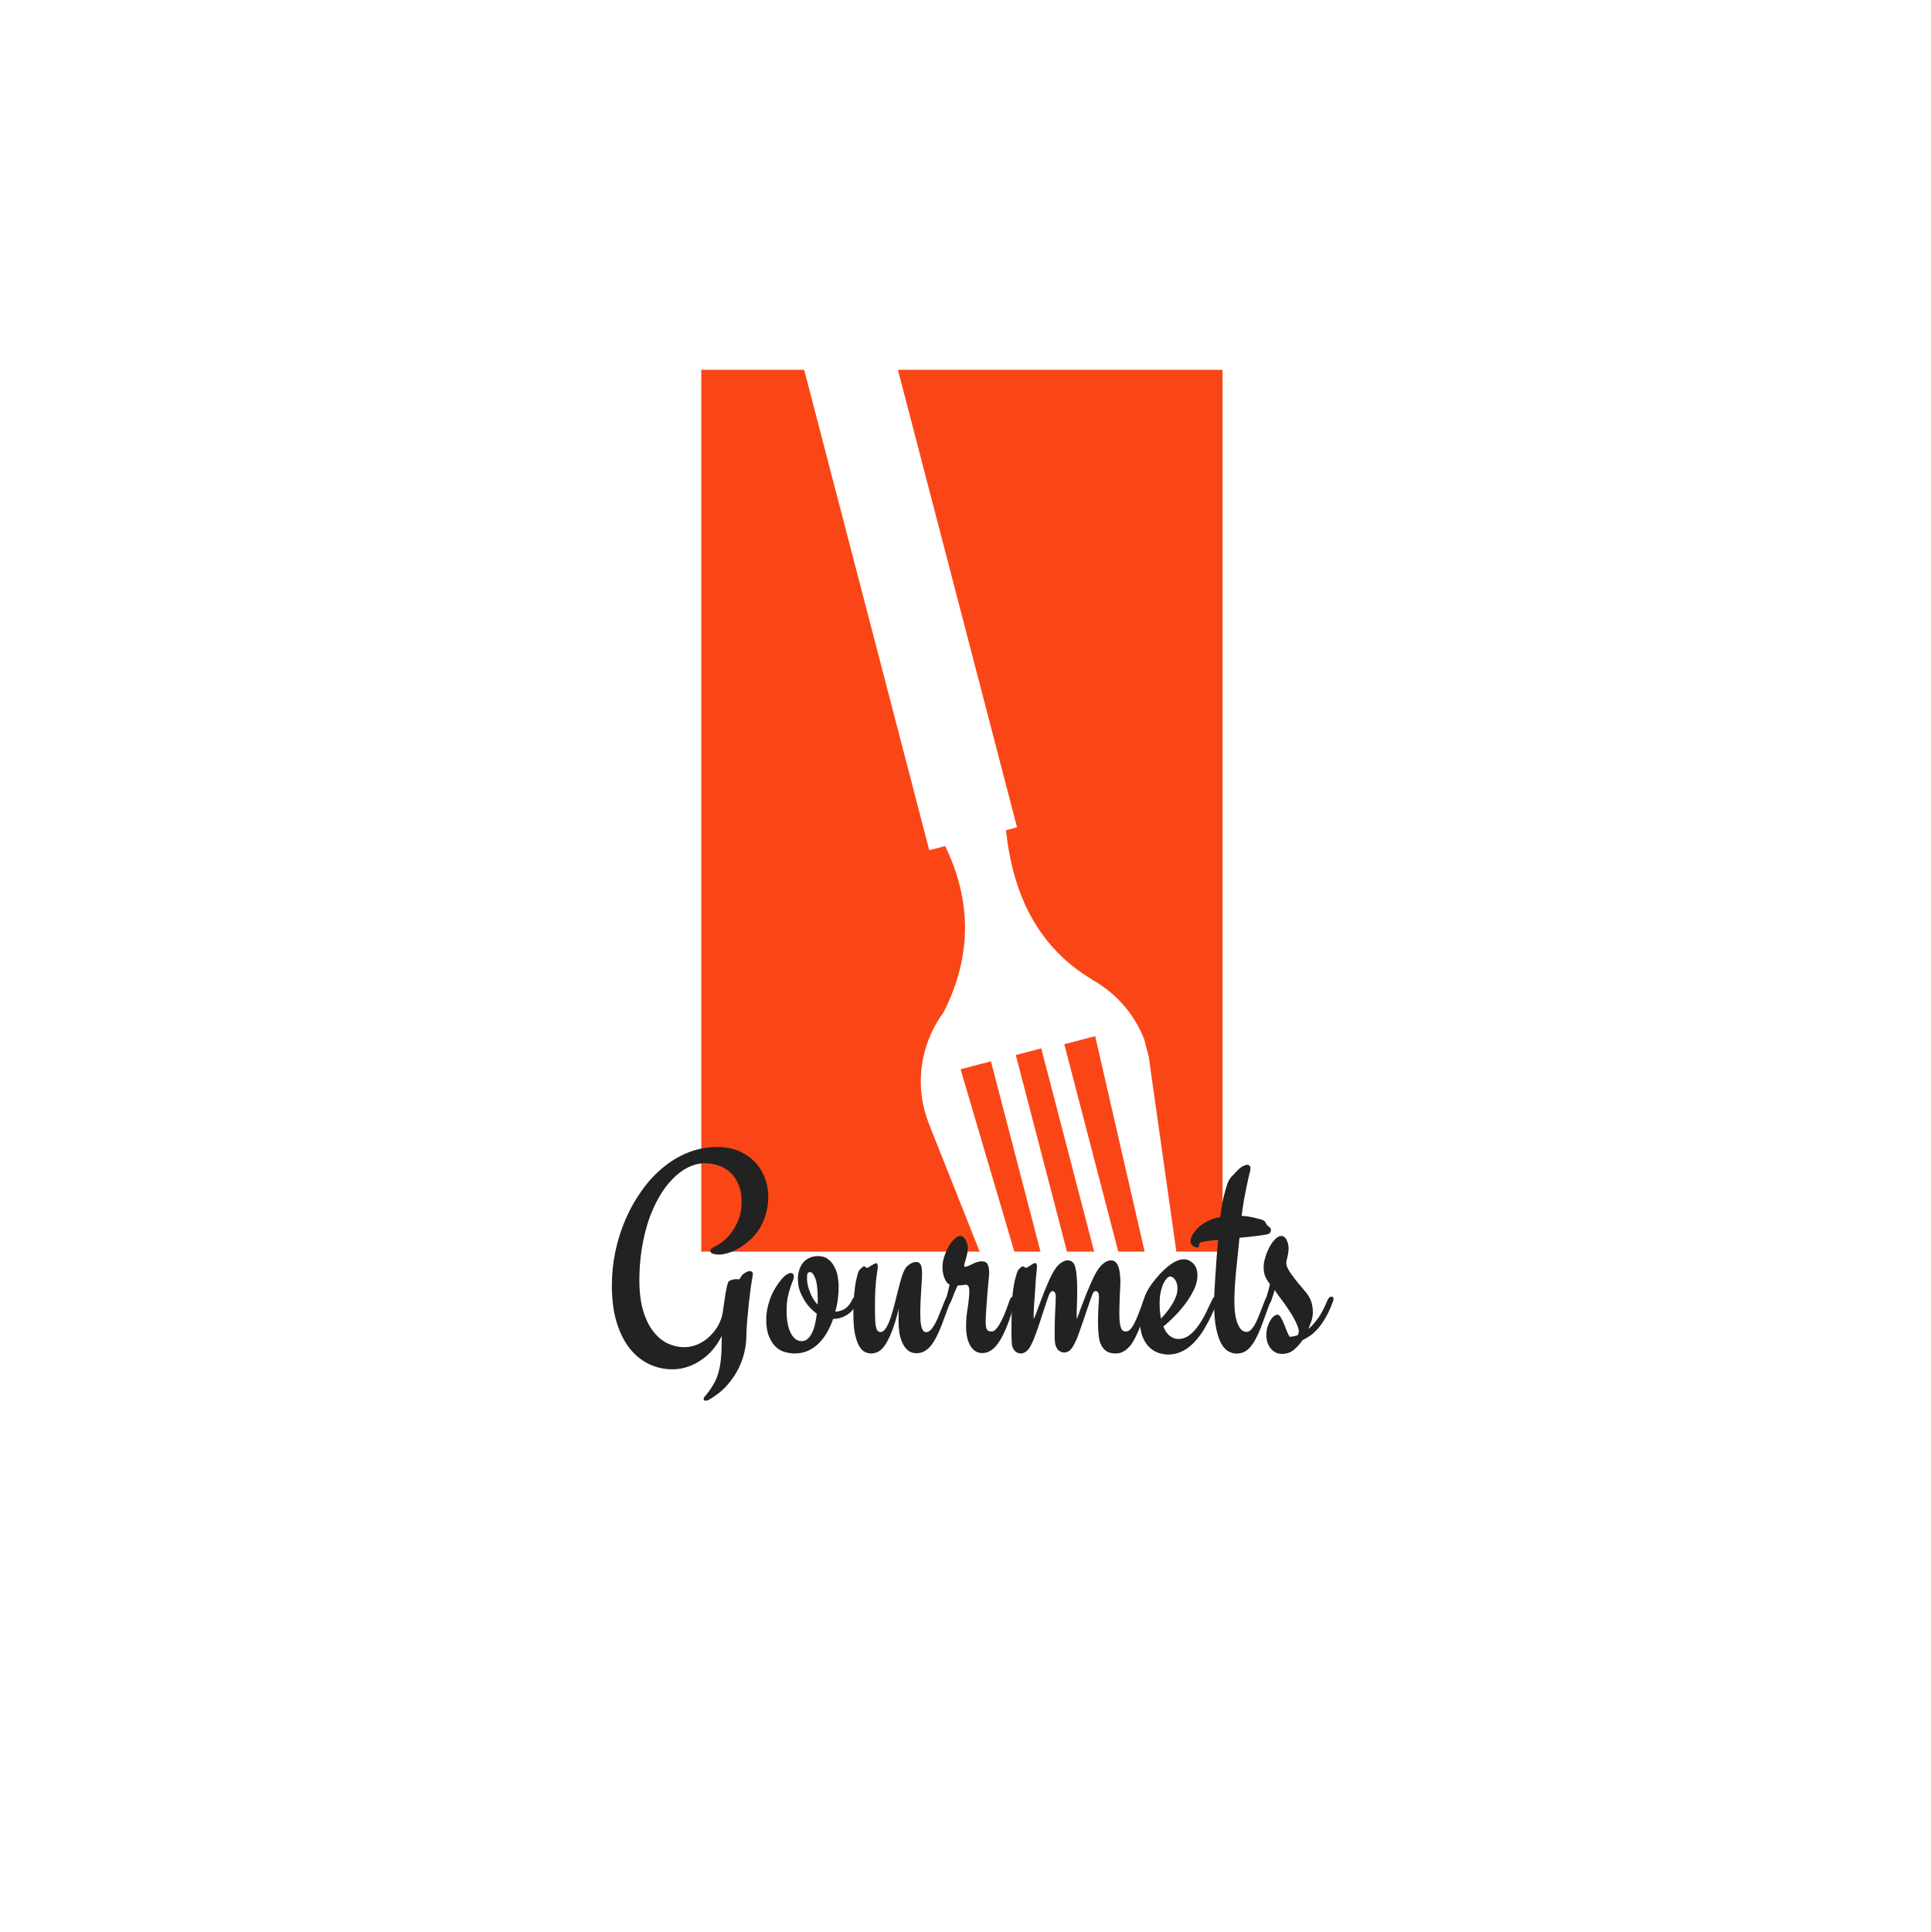
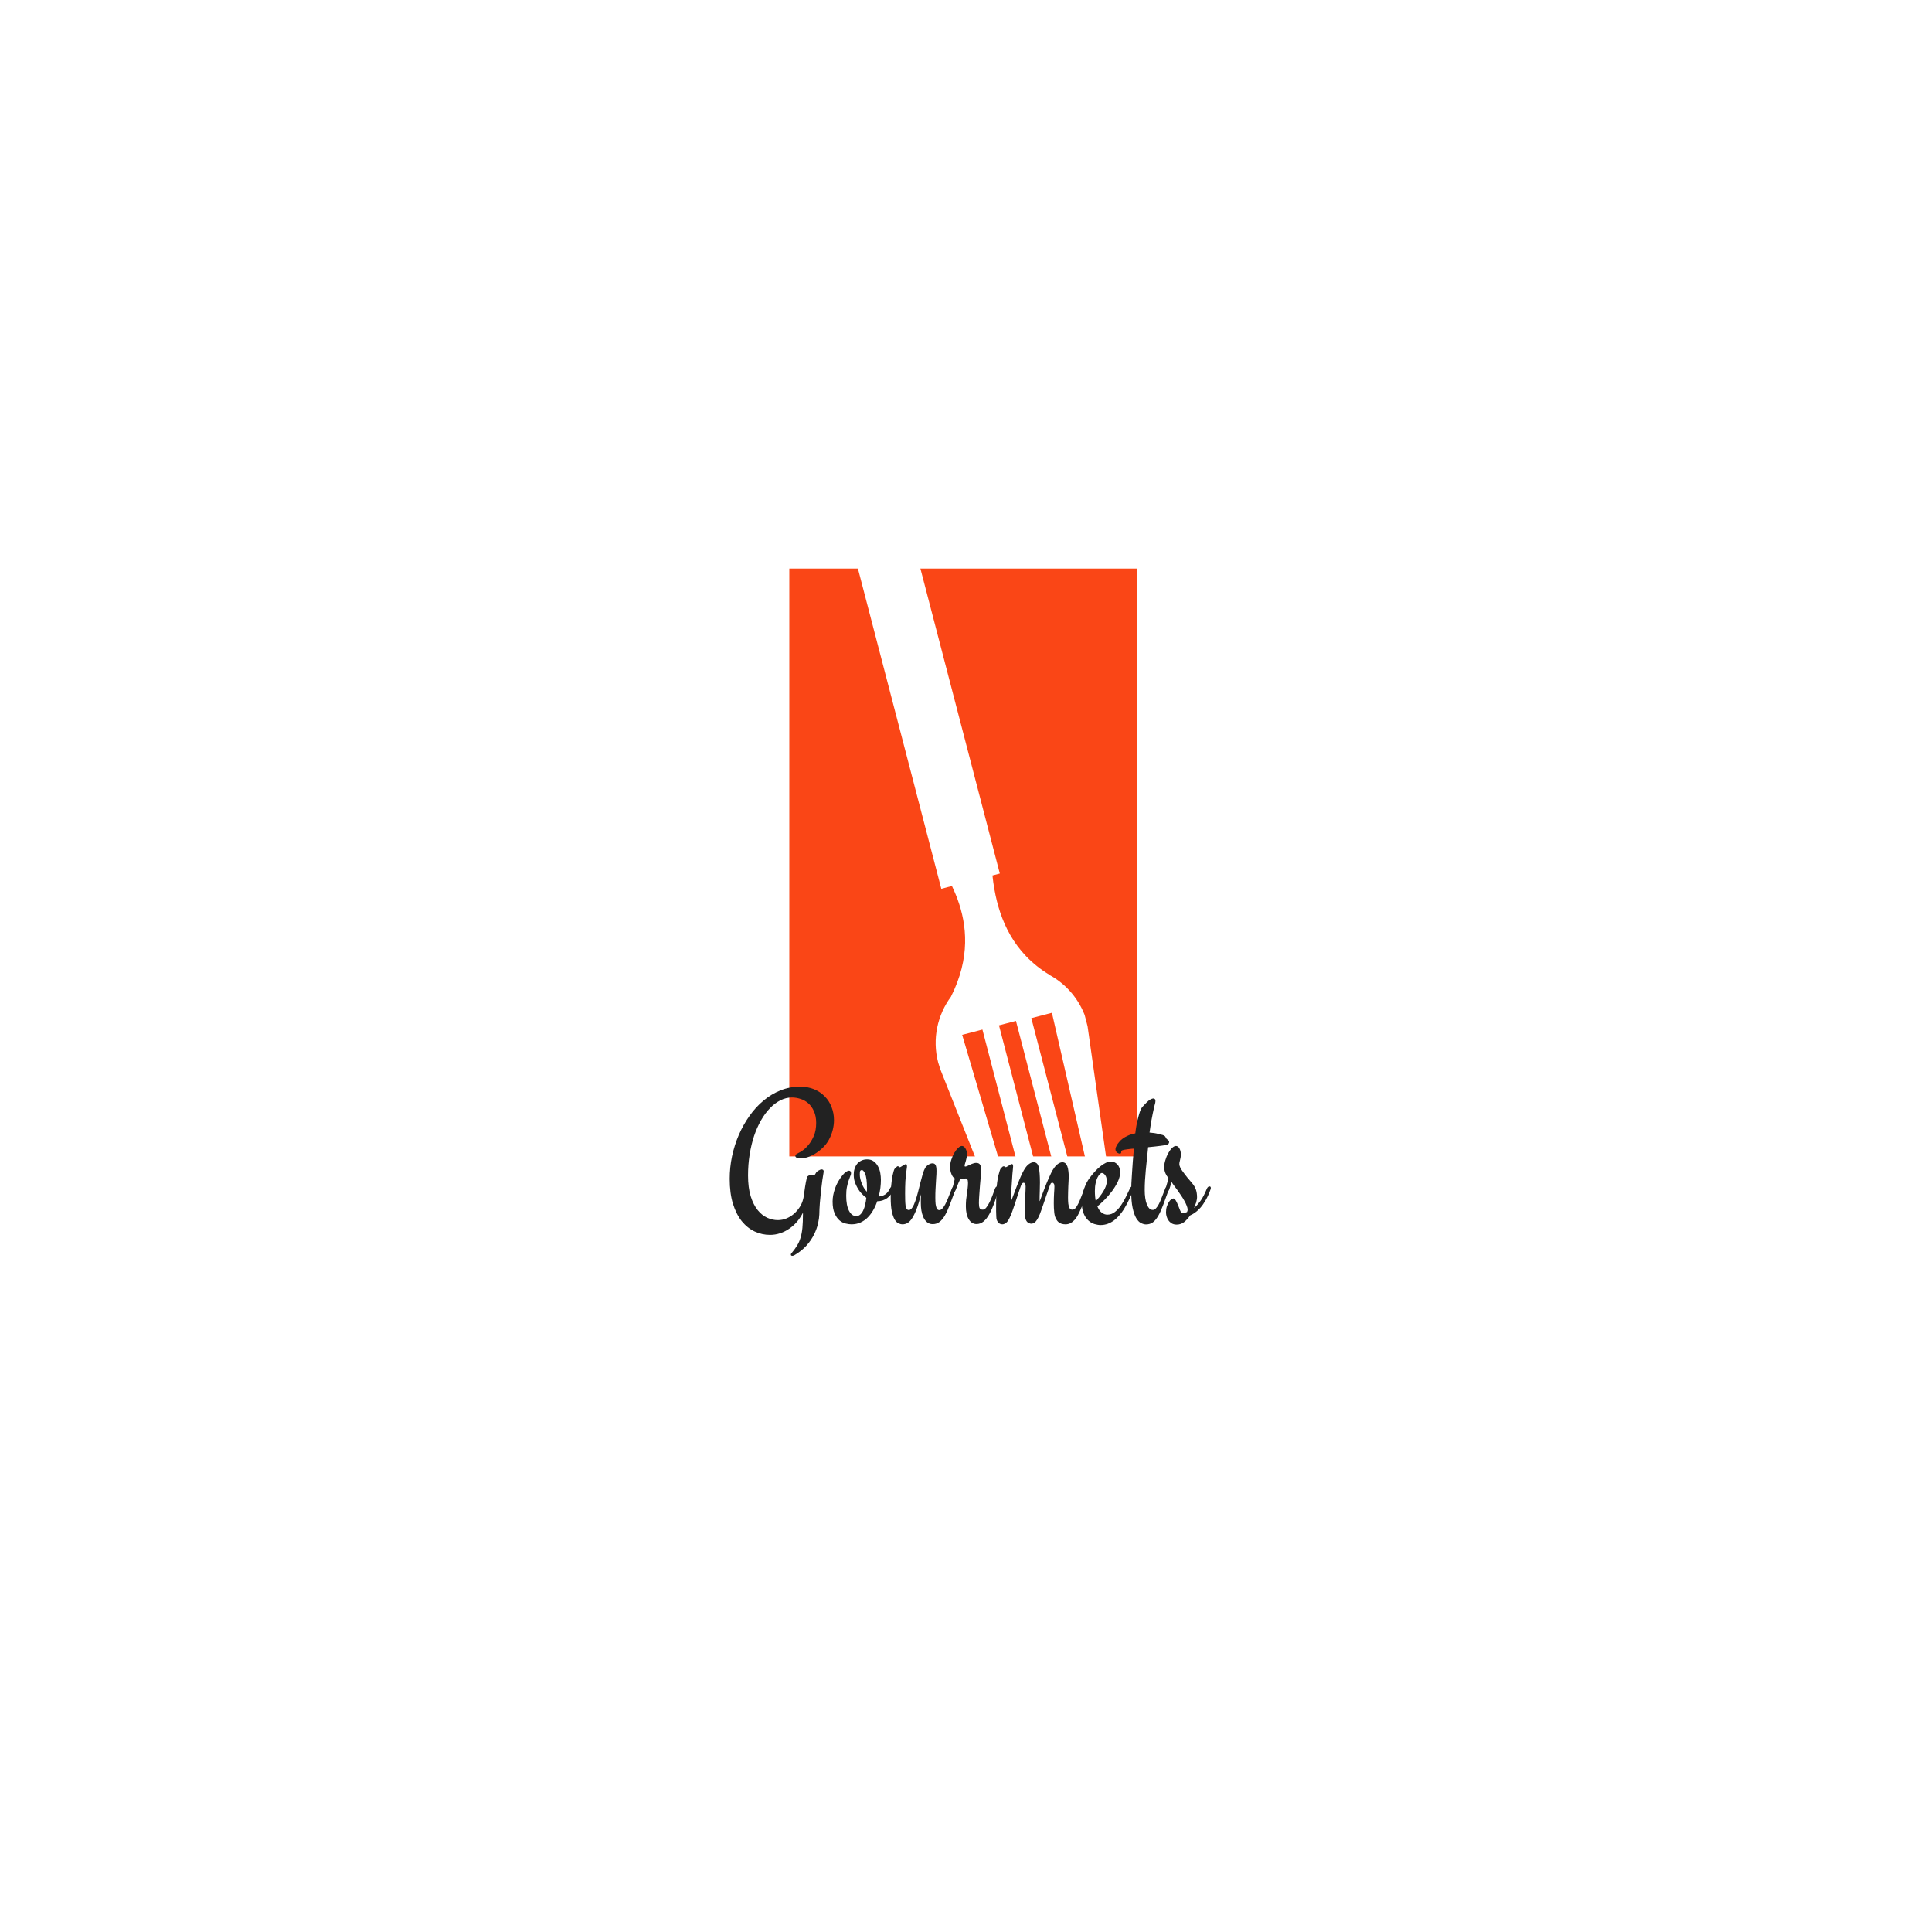
- <svg xmlns="http://www.w3.org/2000/svg" xmlns:xlink="http://www.w3.org/1999/xlink" height="225pt" version="1.2" viewBox="0 0 224.88 225" width="224.88pt">
+ <svg xmlns="http://www.w3.org/2000/svg" xmlns:xlink="http://www.w3.org/1999/xlink" height="225pt" version="1.2" viewBox="-56.22 -56.25 337.32 337.5" width="224.88pt">
  <defs>
    <g>
      <symbol id="glyph0-0" overflow="visible">
        <path animation_id="0" d="" style="stroke:none;" />
      </symbol>
      <symbol id="glyph0-1" overflow="visible">
        <path animation_id="1" d="M 19.312 -17.953 C 19.312 -17.359 19.234 -16.766 19.078 -16.172 C 18.93 -15.586 18.695 -15.008 18.375 -14.438 C 18.07 -13.906 17.703 -13.441 17.266 -13.047 C 16.836 -12.648 16.398 -12.316 15.953 -12.047 C 15.504 -11.785 15.066 -11.586 14.641 -11.453 C 14.223 -11.328 13.867 -11.266 13.578 -11.266 C 13.316 -11.266 13.082 -11.297 12.875 -11.359 C 12.664 -11.422 12.562 -11.539 12.562 -11.719 C 12.562 -11.801 12.594 -11.875 12.656 -11.938 C 12.719 -12 12.832 -12.07 13 -12.156 C 13.176 -12.238 13.441 -12.395 13.797 -12.625 C 14.148 -12.863 14.504 -13.195 14.859 -13.625 C 15.211 -14.051 15.523 -14.578 15.797 -15.203 C 16.066 -15.836 16.203 -16.594 16.203 -17.469 C 16.203 -18.258 16.07 -18.938 15.812 -19.5 C 15.562 -20.07 15.234 -20.535 14.828 -20.891 C 14.43 -21.242 13.977 -21.5 13.469 -21.656 C 12.969 -21.82 12.469 -21.906 11.969 -21.906 C 11.281 -21.906 10.613 -21.742 9.969 -21.422 C 9.32 -21.098 8.711 -20.641 8.141 -20.047 C 7.566 -19.461 7.047 -18.758 6.578 -17.938 C 6.109 -17.125 5.703 -16.211 5.359 -15.203 C 5.023 -14.191 4.766 -13.102 4.578 -11.938 C 4.391 -10.77 4.297 -9.555 4.297 -8.297 C 4.297 -6.859 4.453 -5.641 4.766 -4.641 C 5.078 -3.648 5.484 -2.848 5.984 -2.234 C 6.484 -1.617 7.039 -1.172 7.656 -0.891 C 8.281 -0.617 8.895 -0.484 9.5 -0.484 C 10.031 -0.484 10.535 -0.582 11.016 -0.781 C 11.504 -0.988 11.941 -1.258 12.328 -1.594 C 12.711 -1.938 13.047 -2.328 13.328 -2.766 C 13.609 -3.203 13.805 -3.66 13.922 -4.141 C 13.961 -4.273 14 -4.457 14.031 -4.688 C 14.062 -4.926 14.098 -5.18 14.141 -5.453 C 14.18 -5.734 14.223 -6.02 14.266 -6.312 C 14.305 -6.602 14.352 -6.875 14.406 -7.125 C 14.457 -7.375 14.504 -7.586 14.547 -7.766 C 14.598 -7.953 14.645 -8.07 14.688 -8.125 C 14.727 -8.164 14.797 -8.211 14.891 -8.266 C 14.961 -8.297 15.062 -8.328 15.188 -8.359 C 15.312 -8.391 15.469 -8.406 15.656 -8.406 C 15.707 -8.406 15.75 -8.398 15.781 -8.391 C 15.82 -8.391 15.867 -8.391 15.922 -8.391 C 15.941 -8.391 15.961 -8.406 15.984 -8.438 C 16.016 -8.477 16.039 -8.52 16.062 -8.562 C 16.094 -8.602 16.129 -8.664 16.172 -8.75 C 16.203 -8.812 16.254 -8.875 16.328 -8.938 C 16.398 -9.008 16.484 -9.07 16.578 -9.125 C 16.672 -9.188 16.77 -9.238 16.875 -9.281 C 16.977 -9.32 17.07 -9.344 17.156 -9.344 C 17.258 -9.344 17.344 -9.316 17.406 -9.266 C 17.477 -9.211 17.516 -9.125 17.516 -9 C 17.516 -8.969 17.508 -8.93 17.5 -8.891 C 17.5 -8.848 17.492 -8.801 17.484 -8.75 C 17.43 -8.477 17.363 -8.055 17.281 -7.484 C 17.207 -6.91 17.129 -6.281 17.047 -5.594 C 16.973 -4.906 16.906 -4.195 16.844 -3.469 C 16.789 -2.738 16.758 -2.078 16.75 -1.484 C 16.738 -1.047 16.664 -0.52 16.531 0.094 C 16.395 0.707 16.164 1.344 15.844 2 C 15.52 2.664 15.078 3.316 14.516 3.953 C 13.953 4.586 13.238 5.156 12.375 5.656 C 12.25 5.719 12.133 5.75 12.031 5.75 C 11.863 5.75 11.781 5.676 11.781 5.531 C 11.781 5.477 11.797 5.426 11.828 5.375 C 11.859 5.32 11.906 5.266 11.969 5.203 C 12.332 4.766 12.633 4.344 12.875 3.938 C 13.125 3.539 13.32 3.094 13.469 2.594 C 13.625 2.094 13.734 1.516 13.797 0.859 C 13.859 0.203 13.891 -0.598 13.891 -1.547 L 13.891 -1.781 C 13.586 -1.188 13.234 -0.648 12.828 -0.172 C 12.422 0.297 11.969 0.695 11.469 1.031 C 10.977 1.375 10.453 1.633 9.891 1.812 C 9.328 2 8.742 2.094 8.141 2.094 C 7.203 2.094 6.305 1.895 5.453 1.5 C 4.609 1.102 3.859 0.504 3.203 -0.297 C 2.555 -1.109 2.039 -2.129 1.656 -3.359 C 1.281 -4.586 1.094 -6.035 1.094 -7.703 C 1.094 -9.016 1.227 -10.32 1.5 -11.625 C 1.781 -12.938 2.176 -14.188 2.688 -15.375 C 3.207 -16.57 3.832 -17.68 4.562 -18.703 C 5.289 -19.734 6.109 -20.625 7.016 -21.375 C 7.922 -22.133 8.91 -22.727 9.984 -23.156 C 11.055 -23.582 12.191 -23.797 13.391 -23.797 C 14.297 -23.797 15.113 -23.645 15.844 -23.344 C 16.57 -23.039 17.191 -22.625 17.703 -22.094 C 18.223 -21.57 18.617 -20.953 18.891 -20.234 C 19.172 -19.523 19.312 -18.766 19.312 -17.953 Z M 19.312 -17.953 " style="stroke:none;" />
      </symbol>
      <symbol id="glyph0-2" overflow="visible">
        <path animation_id="2" d="M 3.547 -1.188 C 3.816 -1.188 4.051 -1.273 4.25 -1.453 C 4.457 -1.641 4.629 -1.879 4.766 -2.172 C 4.91 -2.461 5.023 -2.801 5.109 -3.188 C 5.203 -3.57 5.27 -3.973 5.312 -4.391 C 4.988 -4.617 4.672 -4.91 4.359 -5.266 C 4.055 -5.617 3.781 -6.055 3.531 -6.578 C 3.383 -6.879 3.273 -7.188 3.203 -7.5 C 3.141 -7.82 3.109 -8.129 3.109 -8.422 C 3.109 -8.797 3.16 -9.145 3.266 -9.469 C 3.367 -9.789 3.516 -10.07 3.703 -10.312 C 3.898 -10.551 4.145 -10.738 4.438 -10.875 C 4.727 -11.02 5.066 -11.094 5.453 -11.094 C 5.93 -11.094 6.32 -10.973 6.625 -10.734 C 6.938 -10.504 7.18 -10.211 7.359 -9.859 C 7.547 -9.516 7.676 -9.133 7.75 -8.719 C 7.82 -8.301 7.859 -7.91 7.859 -7.547 C 7.859 -7.078 7.828 -6.594 7.766 -6.094 C 7.703 -5.602 7.602 -5.109 7.469 -4.609 C 7.883 -4.641 8.254 -4.754 8.578 -4.953 C 8.898 -5.148 9.176 -5.484 9.406 -5.953 C 9.539 -6.234 9.68 -6.375 9.828 -6.375 C 9.898 -6.375 9.969 -6.348 10.031 -6.297 C 10.094 -6.254 10.125 -6.188 10.125 -6.094 C 10.125 -6.008 10.109 -5.93 10.078 -5.859 C 9.848 -5.211 9.473 -4.703 8.953 -4.328 C 8.43 -3.961 7.852 -3.781 7.219 -3.781 C 7.031 -3.227 6.797 -2.707 6.516 -2.219 C 6.242 -1.738 5.922 -1.312 5.547 -0.938 C 5.18 -0.57 4.758 -0.281 4.281 -0.062 C 3.812 0.145 3.289 0.25 2.719 0.25 C 2.414 0.25 2.07 0.203 1.688 0.109 C 1.312 0.023 0.957 -0.156 0.625 -0.438 C 0.289 -0.727 0.008 -1.133 -0.219 -1.656 C -0.457 -2.176 -0.578 -2.867 -0.578 -3.734 C -0.578 -4.441 -0.441 -5.188 -0.172 -5.969 C 0.086 -6.758 0.523 -7.539 1.141 -8.312 C 1.379 -8.602 1.598 -8.812 1.797 -8.938 C 1.992 -9.062 2.148 -9.125 2.266 -9.125 C 2.516 -9.125 2.641 -8.969 2.641 -8.656 C 2.641 -8.531 2.594 -8.363 2.5 -8.156 C 2.414 -7.957 2.32 -7.703 2.219 -7.391 C 2.113 -7.078 2.016 -6.703 1.922 -6.266 C 1.836 -5.836 1.797 -5.332 1.797 -4.75 C 1.797 -3.625 1.957 -2.75 2.281 -2.125 C 2.602 -1.5 3.023 -1.188 3.547 -1.188 Z M 5.422 -6.141 C 5.422 -7.285 5.312 -8.109 5.094 -8.609 C 4.883 -9.109 4.648 -9.305 4.391 -9.203 C 4.273 -9.16 4.207 -9.055 4.188 -8.891 C 4.176 -8.734 4.172 -8.582 4.172 -8.438 C 4.172 -8.195 4.203 -7.941 4.266 -7.672 C 4.336 -7.398 4.426 -7.129 4.531 -6.859 C 4.633 -6.586 4.758 -6.332 4.906 -6.094 C 5.062 -5.852 5.227 -5.633 5.406 -5.438 C 5.414 -5.562 5.422 -5.676 5.422 -5.781 C 5.422 -5.895 5.422 -6.016 5.422 -6.141 Z M 5.422 -6.141 " style="stroke:none;" />
      </symbol>
      <symbol id="glyph0-3" overflow="visible">
        <path animation_id="3" d="M 11.359 -5.859 C 10.992 -4.859 10.664 -3.977 10.375 -3.219 C 10.094 -2.469 9.805 -1.836 9.516 -1.328 C 9.223 -0.816 8.906 -0.43 8.562 -0.172 C 8.227 0.086 7.832 0.219 7.375 0.219 C 6.977 0.219 6.645 0.102 6.375 -0.125 C 6.102 -0.352 5.891 -0.645 5.734 -1 C 5.578 -1.352 5.461 -1.742 5.391 -2.172 C 5.328 -2.598 5.297 -3.004 5.297 -3.391 C 5.297 -3.68 5.297 -3.961 5.297 -4.234 C 5.297 -4.504 5.305 -4.758 5.328 -5 C 5.086 -4 4.836 -3.16 4.578 -2.484 C 4.328 -1.816 4.07 -1.281 3.812 -0.875 C 3.562 -0.469 3.289 -0.176 3 0 C 2.719 0.164 2.422 0.25 2.109 0.25 C 1.867 0.25 1.629 0.191 1.391 0.078 C 1.148 -0.035 0.926 -0.258 0.719 -0.594 C 0.52 -0.938 0.352 -1.41 0.219 -2.016 C 0.094 -2.629 0.031 -3.438 0.031 -4.438 C 0.031 -4.688 0.035 -4.988 0.047 -5.344 C 0.055 -5.695 0.078 -6.066 0.109 -6.453 C 0.148 -6.836 0.191 -7.219 0.234 -7.594 C 0.285 -7.969 0.352 -8.305 0.438 -8.609 C 0.469 -8.742 0.508 -8.906 0.562 -9.094 C 0.625 -9.289 0.68 -9.414 0.734 -9.469 C 0.859 -9.582 0.961 -9.68 1.047 -9.766 C 1.129 -9.859 1.203 -9.906 1.266 -9.906 C 1.336 -9.906 1.398 -9.875 1.453 -9.812 C 1.504 -9.75 1.555 -9.719 1.609 -9.719 C 1.648 -9.719 1.719 -9.742 1.812 -9.797 C 1.906 -9.859 2.004 -9.922 2.109 -9.984 C 2.223 -10.055 2.332 -10.117 2.438 -10.172 C 2.551 -10.234 2.629 -10.266 2.672 -10.266 C 2.805 -10.266 2.875 -10.141 2.875 -9.891 C 2.875 -9.828 2.867 -9.75 2.859 -9.656 C 2.848 -9.562 2.832 -9.457 2.812 -9.344 C 2.707 -8.625 2.633 -7.93 2.594 -7.266 C 2.562 -6.598 2.547 -5.879 2.547 -5.109 C 2.547 -4.68 2.551 -4.297 2.562 -3.953 C 2.57 -3.609 2.594 -3.305 2.625 -3.047 C 2.664 -2.797 2.727 -2.598 2.812 -2.453 C 2.906 -2.316 3.035 -2.25 3.203 -2.25 C 3.422 -2.25 3.625 -2.395 3.812 -2.688 C 4.008 -2.988 4.188 -3.375 4.344 -3.844 C 4.508 -4.32 4.664 -4.848 4.812 -5.422 C 4.957 -5.992 5.098 -6.551 5.234 -7.094 C 5.367 -7.633 5.504 -8.133 5.641 -8.594 C 5.785 -9.051 5.93 -9.398 6.078 -9.641 C 6.223 -9.859 6.414 -10.039 6.656 -10.188 C 6.895 -10.332 7.117 -10.406 7.328 -10.406 C 7.578 -10.406 7.754 -10.312 7.859 -10.125 C 7.973 -9.945 8.031 -9.594 8.031 -9.062 C 8.031 -8.688 8.016 -8.328 7.984 -7.984 C 7.961 -7.648 7.941 -7.301 7.922 -6.938 C 7.898 -6.582 7.879 -6.203 7.859 -5.797 C 7.836 -5.391 7.828 -4.93 7.828 -4.422 C 7.828 -3.961 7.844 -3.586 7.875 -3.297 C 7.914 -3.016 7.969 -2.797 8.031 -2.641 C 8.102 -2.484 8.176 -2.375 8.25 -2.312 C 8.332 -2.258 8.414 -2.234 8.5 -2.234 C 8.688 -2.234 8.863 -2.316 9.031 -2.484 C 9.195 -2.648 9.367 -2.895 9.547 -3.219 C 9.723 -3.539 9.898 -3.93 10.078 -4.391 C 10.266 -4.848 10.473 -5.367 10.703 -5.953 C 10.754 -6.086 10.816 -6.191 10.891 -6.266 C 10.973 -6.336 11.062 -6.375 11.156 -6.375 C 11.219 -6.375 11.273 -6.348 11.328 -6.297 C 11.379 -6.242 11.406 -6.176 11.406 -6.094 C 11.406 -6.008 11.391 -5.93 11.359 -5.859 Z M 11.359 -5.859 " style="stroke:none;" />
      </symbol>
      <symbol id="glyph0-4" overflow="visible">
        <path animation_id="4" d="M 8.094 -5.859 C 7.832 -4.984 7.566 -4.176 7.297 -3.438 C 7.023 -2.695 6.738 -2.055 6.438 -1.516 C 6.133 -0.973 5.801 -0.551 5.438 -0.25 C 5.07 0.051 4.66 0.203 4.203 0.203 C 3.641 0.203 3.188 -0.078 2.844 -0.641 C 2.508 -1.211 2.344 -1.961 2.344 -2.891 C 2.344 -3.297 2.359 -3.676 2.391 -4.031 C 2.43 -4.395 2.477 -4.742 2.531 -5.078 C 2.582 -5.41 2.625 -5.734 2.656 -6.047 C 2.695 -6.367 2.719 -6.68 2.719 -6.984 C 2.719 -7.305 2.676 -7.516 2.594 -7.609 C 2.52 -7.711 2.426 -7.766 2.312 -7.766 C 2.281 -7.766 2.254 -7.758 2.234 -7.75 C 2.211 -7.75 2.172 -7.742 2.109 -7.734 C 2.047 -7.734 1.957 -7.723 1.844 -7.703 C 1.727 -7.691 1.566 -7.676 1.359 -7.656 C 1.234 -7.383 1.129 -7.156 1.047 -6.969 C 0.973 -6.789 0.91 -6.633 0.859 -6.5 C 0.805 -6.363 0.758 -6.242 0.719 -6.141 C 0.676 -6.047 0.641 -5.953 0.609 -5.859 C 0.516 -5.641 0.43 -5.504 0.359 -5.453 C 0.297 -5.41 0.223 -5.391 0.141 -5.391 C 0.066 -5.391 0.004 -5.414 -0.047 -5.469 C -0.098 -5.52 -0.125 -5.598 -0.125 -5.703 C -0.125 -5.766 -0.102 -5.844 -0.062 -5.938 C -0.031 -6.039 0.008 -6.164 0.062 -6.312 C 0.113 -6.469 0.164 -6.66 0.219 -6.891 C 0.281 -7.129 0.348 -7.422 0.422 -7.766 C 0.191 -7.867 0 -8.109 -0.156 -8.484 C -0.32 -8.859 -0.406 -9.301 -0.406 -9.812 C -0.406 -10.227 -0.332 -10.645 -0.188 -11.062 C -0.051 -11.488 0.117 -11.879 0.328 -12.234 C 0.535 -12.586 0.758 -12.875 1 -13.094 C 1.238 -13.32 1.457 -13.438 1.656 -13.438 C 1.895 -13.438 2.102 -13.285 2.281 -12.984 C 2.457 -12.691 2.547 -12.359 2.547 -11.984 C 2.547 -11.773 2.52 -11.566 2.469 -11.359 C 2.426 -11.148 2.379 -10.957 2.328 -10.781 C 2.273 -10.613 2.227 -10.457 2.188 -10.312 C 2.145 -10.176 2.125 -10.07 2.125 -10 C 2.125 -9.895 2.16 -9.844 2.234 -9.844 C 2.297 -9.844 2.398 -9.867 2.547 -9.922 L 3.359 -10.297 C 3.66 -10.422 3.922 -10.484 4.141 -10.484 C 4.492 -10.484 4.727 -10.367 4.844 -10.141 C 4.969 -9.922 5.031 -9.594 5.031 -9.156 C 5.031 -8.957 5.004 -8.617 4.953 -8.141 C 4.91 -7.672 4.863 -7.145 4.812 -6.562 C 4.77 -5.988 4.727 -5.414 4.688 -4.844 C 4.645 -4.27 4.625 -3.805 4.625 -3.453 C 4.625 -3.055 4.664 -2.766 4.75 -2.578 C 4.832 -2.398 5.016 -2.312 5.297 -2.312 C 5.504 -2.312 5.703 -2.426 5.891 -2.656 C 6.086 -2.895 6.273 -3.191 6.453 -3.547 C 6.641 -3.91 6.812 -4.301 6.969 -4.719 C 7.133 -5.145 7.285 -5.555 7.422 -5.953 C 7.516 -6.234 7.66 -6.375 7.859 -6.375 C 8.035 -6.375 8.125 -6.273 8.125 -6.078 C 8.125 -6.035 8.117 -6 8.109 -5.969 C 8.109 -5.938 8.102 -5.898 8.094 -5.859 Z M 8.094 -5.859 " style="stroke:none;" />
      </symbol>
      <symbol id="glyph0-5" overflow="visible">
        <path animation_id="5" d="M 15.984 -6.375 C 16.141 -6.375 16.219 -6.285 16.219 -6.109 C 16.219 -6.035 16.203 -5.953 16.172 -5.859 C 15.91 -5.109 15.664 -4.414 15.438 -3.781 C 15.207 -3.156 14.977 -2.598 14.75 -2.109 C 14.613 -1.805 14.469 -1.516 14.312 -1.234 C 14.156 -0.953 13.973 -0.703 13.766 -0.484 C 13.566 -0.266 13.336 -0.086 13.078 0.047 C 12.828 0.18 12.535 0.25 12.203 0.25 C 11.973 0.25 11.75 0.219 11.531 0.156 C 11.32 0.094 11.129 -0.016 10.953 -0.172 C 10.773 -0.336 10.625 -0.555 10.5 -0.828 C 10.375 -1.098 10.289 -1.43 10.25 -1.828 C 10.227 -2.078 10.207 -2.336 10.188 -2.609 C 10.176 -2.879 10.172 -3.148 10.172 -3.422 C 10.172 -4.023 10.188 -4.598 10.219 -5.141 C 10.258 -5.68 10.281 -6.094 10.281 -6.375 C 10.281 -6.602 10.242 -6.766 10.172 -6.859 C 10.098 -6.961 10.016 -7.016 9.922 -7.016 C 9.797 -7.016 9.703 -6.969 9.641 -6.875 C 9.586 -6.781 9.535 -6.672 9.484 -6.547 C 9.43 -6.41 9.348 -6.176 9.234 -5.844 C 9.117 -5.508 8.988 -5.133 8.844 -4.719 C 8.707 -4.312 8.562 -3.879 8.406 -3.422 C 8.25 -2.961 8.102 -2.547 7.969 -2.172 C 7.801 -1.68 7.641 -1.285 7.484 -0.984 C 7.336 -0.68 7.191 -0.445 7.047 -0.281 C 6.91 -0.113 6.773 -0.004 6.641 0.047 C 6.504 0.109 6.367 0.141 6.234 0.141 C 6.129 0.141 6.016 0.113 5.891 0.062 C 5.766 0.02 5.648 -0.047 5.547 -0.141 C 5.441 -0.242 5.352 -0.383 5.281 -0.562 C 5.207 -0.738 5.16 -0.957 5.141 -1.219 C 5.129 -1.395 5.125 -1.57 5.125 -1.75 C 5.125 -1.938 5.125 -2.129 5.125 -2.328 C 5.125 -2.734 5.129 -3.145 5.141 -3.562 C 5.16 -3.977 5.176 -4.363 5.188 -4.719 C 5.207 -5.082 5.223 -5.41 5.234 -5.703 C 5.242 -5.992 5.25 -6.219 5.25 -6.375 C 5.25 -6.602 5.211 -6.766 5.141 -6.859 C 5.066 -6.961 4.984 -7.016 4.891 -7.016 C 4.797 -7.016 4.711 -6.969 4.641 -6.875 C 4.566 -6.789 4.504 -6.688 4.453 -6.562 C 4.398 -6.426 4.316 -6.188 4.203 -5.844 C 4.086 -5.5 3.957 -5.109 3.812 -4.672 C 3.676 -4.242 3.531 -3.797 3.375 -3.328 C 3.219 -2.867 3.07 -2.445 2.938 -2.062 C 2.758 -1.562 2.594 -1.16 2.438 -0.859 C 2.289 -0.555 2.145 -0.32 2 -0.156 C 1.852 0 1.711 0.102 1.578 0.156 C 1.453 0.219 1.32 0.25 1.188 0.25 C 1.082 0.25 0.969 0.227 0.844 0.188 C 0.719 0.145 0.602 0.07 0.5 -0.031 C 0.395 -0.145 0.305 -0.285 0.234 -0.453 C 0.16 -0.629 0.125 -0.848 0.125 -1.109 C 0.102 -1.441 0.094 -1.75 0.094 -2.031 C 0.094 -2.312 0.094 -2.594 0.094 -2.875 C 0.094 -3.27 0.098 -3.676 0.109 -4.094 C 0.117 -4.52 0.133 -5.016 0.156 -5.578 C 0.164 -6.086 0.203 -6.566 0.266 -7.016 C 0.328 -7.461 0.395 -7.859 0.469 -8.203 C 0.551 -8.547 0.629 -8.828 0.703 -9.047 C 0.773 -9.273 0.832 -9.414 0.875 -9.469 C 0.957 -9.562 1.047 -9.656 1.141 -9.75 C 1.234 -9.844 1.32 -9.891 1.406 -9.891 C 1.5 -9.891 1.566 -9.863 1.609 -9.812 C 1.66 -9.758 1.711 -9.734 1.766 -9.734 C 1.836 -9.734 1.922 -9.766 2.016 -9.828 C 2.117 -9.891 2.242 -9.969 2.391 -10.062 C 2.461 -10.102 2.535 -10.148 2.609 -10.203 C 2.691 -10.254 2.781 -10.281 2.875 -10.281 C 3 -10.281 3.062 -10.133 3.062 -9.844 C 3.062 -9.75 3.047 -9.562 3.016 -9.281 C 2.992 -9.008 2.969 -8.742 2.938 -8.484 C 2.906 -7.992 2.875 -7.508 2.844 -7.031 C 2.812 -6.562 2.781 -6.125 2.75 -5.719 C 2.719 -5.312 2.695 -4.961 2.688 -4.672 C 2.676 -4.379 2.672 -4.18 2.672 -4.078 C 2.672 -3.891 2.68 -3.797 2.703 -3.797 C 2.711 -3.797 2.758 -3.906 2.844 -4.125 C 2.938 -4.344 3.047 -4.629 3.172 -4.984 C 3.297 -5.336 3.441 -5.727 3.609 -6.156 C 3.773 -6.594 3.945 -7.023 4.125 -7.453 C 4.301 -7.891 4.484 -8.301 4.672 -8.688 C 4.859 -9.07 5.039 -9.391 5.219 -9.641 C 5.438 -9.953 5.672 -10.188 5.922 -10.344 C 6.172 -10.508 6.41 -10.594 6.641 -10.594 C 7.117 -10.594 7.422 -10.297 7.547 -9.703 C 7.68 -9.109 7.75 -8.227 7.75 -7.062 C 7.75 -6.562 7.738 -6.039 7.719 -5.5 C 7.695 -4.957 7.688 -4.426 7.688 -3.906 C 7.688 -3.832 7.695 -3.797 7.719 -3.797 C 7.727 -3.797 7.77 -3.906 7.844 -4.125 C 7.926 -4.344 8.031 -4.629 8.156 -4.984 C 8.289 -5.336 8.441 -5.734 8.609 -6.172 C 8.773 -6.609 8.953 -7.039 9.141 -7.469 C 9.328 -7.906 9.508 -8.312 9.688 -8.688 C 9.875 -9.07 10.062 -9.391 10.25 -9.641 C 10.469 -9.941 10.703 -10.176 10.953 -10.344 C 11.203 -10.508 11.441 -10.594 11.672 -10.594 C 11.879 -10.594 12.055 -10.531 12.203 -10.406 C 12.348 -10.281 12.461 -10.098 12.547 -9.859 C 12.629 -9.629 12.688 -9.359 12.719 -9.047 C 12.758 -8.742 12.781 -8.41 12.781 -8.047 C 12.781 -7.836 12.77 -7.586 12.75 -7.297 C 12.738 -7.004 12.723 -6.695 12.703 -6.375 C 12.691 -6.051 12.68 -5.719 12.672 -5.375 C 12.66 -5.031 12.656 -4.719 12.656 -4.438 C 12.656 -4 12.672 -3.641 12.703 -3.359 C 12.742 -3.078 12.797 -2.859 12.859 -2.703 C 12.93 -2.547 13.008 -2.441 13.094 -2.391 C 13.188 -2.336 13.289 -2.312 13.406 -2.312 C 13.602 -2.312 13.785 -2.398 13.953 -2.578 C 14.117 -2.766 14.281 -3.02 14.438 -3.344 C 14.602 -3.664 14.77 -4.051 14.938 -4.5 C 15.102 -4.945 15.297 -5.43 15.516 -5.953 C 15.609 -6.234 15.766 -6.375 15.984 -6.375 Z M 15.984 -6.375 " style="stroke:none;" />
      </symbol>
      <symbol id="glyph0-6" overflow="visible">
        <path animation_id="6" d="M 8.266 -6.375 C 8.328 -6.375 8.383 -6.348 8.438 -6.297 C 8.488 -6.254 8.516 -6.191 8.516 -6.109 C 8.516 -6.016 8.5 -5.93 8.469 -5.859 C 8.289 -5.379 8.102 -4.93 7.906 -4.516 C 7.719 -4.109 7.539 -3.742 7.375 -3.422 C 7.164 -3.047 6.969 -2.695 6.781 -2.375 C 6.539 -2 6.273 -1.645 5.984 -1.312 C 5.703 -0.988 5.395 -0.695 5.062 -0.438 C 4.727 -0.188 4.363 0.008 3.969 0.156 C 3.57 0.301 3.156 0.375 2.719 0.375 C 2.395 0.375 2.039 0.316 1.656 0.203 C 1.27 0.086 0.91 -0.117 0.578 -0.422 C 0.242 -0.723 -0.031 -1.133 -0.25 -1.656 C -0.469 -2.188 -0.578 -2.867 -0.578 -3.703 C -0.578 -4.078 -0.539 -4.461 -0.469 -4.859 C -0.395 -5.254 -0.289 -5.629 -0.156 -5.984 C -0.031 -6.348 0.109 -6.688 0.266 -7 C 0.43 -7.312 0.602 -7.586 0.781 -7.828 C 1.07 -8.223 1.379 -8.598 1.703 -8.953 C 2.023 -9.305 2.348 -9.613 2.672 -9.875 C 3.004 -10.145 3.328 -10.352 3.641 -10.5 C 3.961 -10.645 4.258 -10.719 4.531 -10.719 C 4.957 -10.719 5.328 -10.551 5.641 -10.219 C 5.961 -9.895 6.125 -9.43 6.125 -8.828 C 6.125 -8.305 5.988 -7.758 5.719 -7.188 C 5.445 -6.625 5.109 -6.07 4.703 -5.531 C 4.305 -5 3.875 -4.5 3.406 -4.031 C 2.945 -3.57 2.531 -3.191 2.156 -2.891 C 2.352 -2.391 2.609 -2.02 2.922 -1.781 C 3.234 -1.551 3.555 -1.438 3.891 -1.438 C 4.391 -1.438 4.836 -1.598 5.234 -1.922 C 5.641 -2.242 6 -2.641 6.312 -3.109 C 6.633 -3.578 6.914 -4.066 7.156 -4.578 C 7.395 -5.098 7.613 -5.555 7.812 -5.953 C 7.875 -6.086 7.938 -6.191 8 -6.266 C 8.07 -6.336 8.16 -6.375 8.266 -6.375 Z M 1.719 -5.562 C 1.719 -4.906 1.77 -4.32 1.875 -3.812 C 2.094 -4.039 2.316 -4.297 2.547 -4.578 C 2.773 -4.867 2.984 -5.164 3.172 -5.469 C 3.359 -5.77 3.508 -6.078 3.625 -6.391 C 3.738 -6.703 3.797 -7.004 3.797 -7.297 C 3.797 -7.742 3.703 -8.094 3.516 -8.344 C 3.328 -8.594 3.133 -8.719 2.938 -8.719 C 2.832 -8.719 2.707 -8.645 2.562 -8.5 C 2.426 -8.363 2.289 -8.16 2.156 -7.891 C 2.031 -7.617 1.926 -7.289 1.844 -6.906 C 1.758 -6.52 1.719 -6.07 1.719 -5.562 Z M 1.719 -5.562 " style="stroke:none;" />
      </symbol>
      <symbol id="glyph0-7" overflow="visible">
        <path animation_id="7" d="M 6.719 -5.859 C 6.352 -4.828 6.023 -3.926 5.734 -3.156 C 5.453 -2.395 5.164 -1.758 4.875 -1.25 C 4.582 -0.738 4.27 -0.359 3.938 -0.109 C 3.602 0.141 3.195 0.266 2.719 0.266 C 2.457 0.266 2.172 0.188 1.859 0.031 C 1.555 -0.113 1.273 -0.398 1.016 -0.828 C 0.766 -1.254 0.555 -1.848 0.391 -2.609 C 0.223 -3.379 0.141 -4.383 0.141 -5.625 C 0.141 -5.945 0.148 -6.375 0.172 -6.906 C 0.203 -7.438 0.238 -8.031 0.281 -8.688 C 0.32 -9.344 0.367 -10.035 0.422 -10.766 C 0.473 -11.504 0.535 -12.242 0.609 -12.984 C 0.547 -12.973 0.492 -12.961 0.453 -12.953 C 0.41 -12.953 0.359 -12.953 0.297 -12.953 C -0.305 -12.891 -0.75 -12.832 -1.031 -12.781 C -1.312 -12.727 -1.477 -12.672 -1.531 -12.609 C -1.582 -12.566 -1.609 -12.516 -1.609 -12.453 C -1.609 -12.391 -1.609 -12.332 -1.609 -12.281 C -1.617 -12.238 -1.641 -12.195 -1.672 -12.156 C -1.703 -12.113 -1.758 -12.094 -1.844 -12.094 C -1.906 -12.094 -1.977 -12.109 -2.062 -12.141 C -2.145 -12.172 -2.227 -12.211 -2.312 -12.266 C -2.395 -12.328 -2.461 -12.406 -2.516 -12.5 C -2.578 -12.602 -2.609 -12.723 -2.609 -12.859 C -2.609 -12.973 -2.582 -13.098 -2.531 -13.234 C -2.477 -13.367 -2.414 -13.5 -2.344 -13.625 C -2.258 -13.758 -2.141 -13.922 -1.984 -14.109 C -1.836 -14.305 -1.641 -14.5 -1.391 -14.688 C -1.141 -14.883 -0.828 -15.066 -0.453 -15.234 C -0.086 -15.41 0.348 -15.547 0.859 -15.641 C 0.91 -16.117 0.969 -16.535 1.031 -16.891 C 1.094 -17.254 1.156 -17.578 1.219 -17.859 C 1.289 -18.148 1.359 -18.41 1.422 -18.641 C 1.484 -18.879 1.547 -19.094 1.609 -19.281 C 1.742 -19.719 1.91 -20.051 2.109 -20.281 C 2.316 -20.508 2.551 -20.754 2.812 -21.016 C 3.094 -21.297 3.328 -21.484 3.516 -21.578 C 3.711 -21.672 3.863 -21.723 3.969 -21.734 C 4.07 -21.734 4.164 -21.703 4.25 -21.641 C 4.332 -21.578 4.375 -21.469 4.375 -21.312 C 4.375 -21.227 4.367 -21.156 4.359 -21.094 C 4.348 -21.031 4.336 -20.973 4.328 -20.922 C 4.285 -20.805 4.227 -20.586 4.156 -20.266 C 4.082 -19.953 4 -19.566 3.906 -19.109 C 3.812 -18.66 3.711 -18.148 3.609 -17.578 C 3.516 -17.016 3.426 -16.414 3.344 -15.781 C 3.945 -15.738 4.453 -15.66 4.859 -15.547 C 5.273 -15.441 5.531 -15.379 5.625 -15.359 C 5.812 -15.297 5.938 -15.234 6 -15.172 C 6.07 -15.117 6.133 -15.023 6.188 -14.891 C 6.238 -14.797 6.289 -14.719 6.344 -14.656 C 6.406 -14.602 6.469 -14.555 6.531 -14.516 C 6.594 -14.473 6.645 -14.422 6.688 -14.359 C 6.738 -14.305 6.766 -14.227 6.766 -14.125 C 6.766 -14.039 6.738 -13.957 6.688 -13.875 C 6.645 -13.789 6.598 -13.734 6.547 -13.703 C 6.461 -13.66 6.312 -13.617 6.094 -13.578 C 5.883 -13.547 5.629 -13.508 5.328 -13.469 C 5.023 -13.426 4.68 -13.383 4.297 -13.344 C 3.91 -13.312 3.508 -13.27 3.094 -13.219 C 2.957 -11.832 2.82 -10.492 2.688 -9.203 C 2.562 -7.91 2.5 -6.758 2.5 -5.75 C 2.5 -5.238 2.531 -4.77 2.594 -4.344 C 2.656 -3.914 2.75 -3.547 2.875 -3.234 C 3 -2.93 3.145 -2.691 3.312 -2.516 C 3.488 -2.348 3.691 -2.266 3.922 -2.266 C 4.117 -2.266 4.301 -2.359 4.469 -2.547 C 4.645 -2.734 4.816 -2.988 4.984 -3.312 C 5.148 -3.633 5.316 -4.02 5.484 -4.469 C 5.66 -4.914 5.852 -5.41 6.062 -5.953 C 6.156 -6.234 6.301 -6.375 6.5 -6.375 C 6.676 -6.375 6.766 -6.273 6.766 -6.078 C 6.766 -6.035 6.758 -5.992 6.75 -5.953 C 6.738 -5.91 6.727 -5.879 6.719 -5.859 Z M 6.719 -5.859 " style="stroke:none;" />
      </symbol>
      <symbol id="glyph0-8" overflow="visible">
        <path animation_id="8" d="M 4.953 -2.609 L 5.188 -2.812 C 5.414 -3.02 5.711 -3.367 6.078 -3.859 C 6.441 -4.359 6.805 -5.055 7.172 -5.953 C 7.297 -6.234 7.453 -6.375 7.641 -6.375 C 7.797 -6.375 7.875 -6.285 7.875 -6.109 C 7.875 -6.035 7.859 -5.953 7.828 -5.859 C 7.566 -5.129 7.285 -4.504 6.984 -3.984 C 6.691 -3.473 6.391 -3.035 6.078 -2.672 C 5.766 -2.316 5.453 -2.031 5.141 -1.812 C 4.828 -1.594 4.535 -1.426 4.266 -1.312 C 3.973 -0.875 3.633 -0.492 3.25 -0.172 C 2.863 0.141 2.414 0.297 1.906 0.297 C 1.562 0.297 1.27 0.223 1.031 0.078 C 0.801 -0.066 0.613 -0.242 0.469 -0.453 C 0.32 -0.672 0.211 -0.906 0.141 -1.156 C 0.078 -1.406 0.047 -1.629 0.047 -1.828 C 0.047 -2.211 0.094 -2.555 0.188 -2.859 C 0.289 -3.16 0.406 -3.414 0.531 -3.625 C 0.664 -3.844 0.805 -4.004 0.953 -4.109 C 1.109 -4.211 1.238 -4.266 1.344 -4.266 C 1.477 -4.266 1.613 -4.148 1.75 -3.922 C 1.883 -3.703 2.031 -3.395 2.188 -3 C 2.406 -2.395 2.598 -1.957 2.766 -1.688 C 2.93 -1.707 3.094 -1.727 3.25 -1.75 C 3.406 -1.781 3.562 -1.828 3.719 -1.891 C 3.789 -2.047 3.828 -2.188 3.828 -2.312 C 3.828 -2.508 3.77 -2.742 3.656 -3.016 C 3.551 -3.297 3.41 -3.586 3.234 -3.891 C 3.066 -4.203 2.875 -4.516 2.656 -4.828 C 2.445 -5.148 2.238 -5.453 2.031 -5.734 C 1.82 -6.023 1.625 -6.289 1.438 -6.531 C 1.258 -6.77 1.125 -6.973 1.031 -7.141 C 0.945 -6.879 0.875 -6.656 0.812 -6.469 C 0.758 -6.281 0.707 -6.117 0.656 -5.984 C 0.57 -5.766 0.5 -5.617 0.438 -5.547 C 0.383 -5.473 0.305 -5.438 0.203 -5.438 C 0.023 -5.438 -0.062 -5.539 -0.062 -5.75 C -0.062 -5.832 -0.051 -5.906 -0.031 -5.969 C 0.051 -6.258 0.125 -6.52 0.188 -6.75 C 0.25 -6.977 0.305 -7.172 0.359 -7.328 C 0.398 -7.523 0.438 -7.691 0.469 -7.828 C 0.281 -8.055 0.113 -8.32 -0.031 -8.625 C -0.188 -8.938 -0.266 -9.336 -0.266 -9.828 C -0.266 -10.172 -0.195 -10.551 -0.062 -10.969 C 0.062 -11.395 0.223 -11.789 0.422 -12.156 C 0.617 -12.52 0.836 -12.82 1.078 -13.062 C 1.328 -13.312 1.562 -13.438 1.781 -13.438 C 1.914 -13.438 2.035 -13.395 2.141 -13.312 C 2.254 -13.227 2.344 -13.117 2.406 -12.984 C 2.477 -12.848 2.535 -12.691 2.578 -12.516 C 2.617 -12.348 2.641 -12.18 2.641 -12.016 C 2.641 -11.629 2.57 -11.195 2.438 -10.719 C 2.426 -10.676 2.41 -10.609 2.391 -10.516 C 2.379 -10.43 2.375 -10.348 2.375 -10.266 C 2.375 -9.941 2.586 -9.488 3.016 -8.906 C 3.441 -8.32 3.973 -7.664 4.609 -6.938 C 4.91 -6.582 5.129 -6.211 5.266 -5.828 C 5.398 -5.441 5.469 -4.992 5.469 -4.484 C 5.469 -4.328 5.445 -4.156 5.406 -3.969 C 5.375 -3.789 5.336 -3.641 5.297 -3.516 Z M 4.953 -2.609 " style="stroke:none;" />
      </symbol>
    </g>
    <clipPath id="clip1">
      <path animation_id="9" d="M 0 0.059 L 224.762 0.059 L 224.762 224.938 L 0 224.938 Z M 0 0.059 " />
    </clipPath>
    <clipPath id="clip2">
      <path animation_id="10" d="M 81.68 43.07 L 142.395 43.07 L 142.395 145.766 L 81.68 145.766 Z M 81.68 43.07 " />
    </clipPath>
    <clipPath id="clip3">
      <path animation_id="11" d="M 93 36 L 138 36 L 138 157 L 93 157 Z M 93 36 " />
    </clipPath>
    <clipPath id="clip4">
      <path animation_id="12" d="M 140.988 150.668 L 114.871 157.469 L 84.27 39.953 L 110.383 33.152 Z M 140.988 150.668 " />
    </clipPath>
    <clipPath id="clip5">
      <path animation_id="13" d="M 141.082 150.645 L 114.969 157.445 L 84.363 39.93 L 110.477 33.129 Z M 141.082 150.645 " />
    </clipPath>
  </defs>
  <g id="surface1">
    <g clip-path="url(#clip1)" clip-rule="nonzero">
      <path animation_id="14" d="M 0 0.059 L 224.879 0.059 L 224.879 224.941 L 0 224.941 Z M 0 0.059 " style=" stroke:none;fill-rule:nonzero;fill:rgb(100%,100%,100%);fill-opacity:1;" />
    </g>
    <g clip-path="url(#clip2)" clip-rule="nonzero">
      <path animation_id="15" d="M 163.441 145.766 L 60.746 145.766 L 60.746 43.07 L 163.441 43.07 Z M 163.441 145.766 " style=" stroke:none;fill-rule:nonzero;fill:rgb(98.039%,27.449%,8.629%);fill-opacity:1;" />
    </g>
    <g clip-path="url(#clip3)" clip-rule="nonzero">
      <g clip-path="url(#clip4)" clip-rule="nonzero">
        <g clip-path="url(#clip5)" clip-rule="nonzero">
          <path animation_id="16" d="M 108.121 130.691 L 117.941 155.422 C 118.188 156.055 118.871 156.406 119.543 156.234 L 119.762 156.176 C 120.492 155.984 120.926 155.215 120.715 154.488 L 111.879 124.523 L 115.418 123.602 L 123.297 153.855 C 123.488 154.59 124.219 155.039 124.949 154.848 L 125.227 154.773 C 125.957 154.582 126.375 153.84 126.191 153.125 L 118.312 122.867 L 121.277 122.094 L 129.152 152.332 C 129.344 153.066 130.09 153.508 130.805 153.32 C 131.535 153.133 131.973 152.383 131.785 151.668 L 123.961 121.609 L 127.559 120.672 L 134.504 150.918 C 134.676 151.656 135.43 152.117 136.184 151.922 L 136.656 151.797 C 137.328 151.621 137.754 150.98 137.656 150.289 L 133.711 122.48 C 133.711 122.48 133.555 121.887 133.492 121.648 C 132.371 118.316 130.059 115.676 127.195 114.094 C 127.172 114.078 127.148 114.062 127.141 114.043 C 120.781 110.211 118.441 104.316 117.527 99.176 C 117.367 98.324 117.254 97.488 117.172 96.684 L 118.457 96.348 L 108.562 58.352 L 103.883 40.379 C 103.875 40.355 103.875 40.355 103.871 40.336 C 103.664 39.543 103.297 38.855 102.805 38.266 C 102.75 38.215 102.715 38.16 102.656 38.109 C 102.633 38.098 102.629 38.078 102.598 38.043 C 102.566 38.008 102.512 37.957 102.484 37.922 C 102.422 37.855 102.367 37.805 102.289 37.742 C 102.289 37.742 102.262 37.727 102.262 37.727 C 100.996 36.594 99.195 36.09 97.418 36.551 C 94.59 37.289 92.914 40.184 93.648 43 L 108.234 99.012 L 110.094 98.527 C 110.434 99.262 110.777 100.02 111.078 100.855 C 112.695 105.285 113.355 111.066 109.914 117.871 C 107.574 121.047 106.609 125.215 107.684 129.344 C 107.785 129.719 108.121 130.691 108.121 130.691 Z M 108.121 130.691 " style=" stroke:none;fill-rule:nonzero;fill:rgb(100%,100%,100%);fill-opacity:1;" />
        </g>
      </g>
    </g>
    <g style="fill:rgb(13.329%,13.329%,13.329%);fill-opacity:1;">
      <use x="70.172" xlink:href="#glyph0-1" y="157.376" />
    </g>
    <g style="fill:rgb(13.329%,13.329%,13.329%);fill-opacity:1;">
      <use x="89.822" xlink:href="#glyph0-2" y="157.376" />
    </g>
    <g style="fill:rgb(13.329%,13.329%,13.329%);fill-opacity:1;">
      <use x="99.362" xlink:href="#glyph0-3" y="157.376" />
    </g>
    <g style="fill:rgb(13.329%,13.329%,13.329%);fill-opacity:1;">
      <use x="110.18" xlink:href="#glyph0-4" y="157.376" />
    </g>
    <g style="fill:rgb(13.329%,13.329%,13.329%);fill-opacity:1;">
      <use x="117.717" xlink:href="#glyph0-5" y="157.376" />
    </g>
    <g style="fill:rgb(13.329%,13.329%,13.329%);fill-opacity:1;">
      <use x="133.346" xlink:href="#glyph0-6" y="157.376" />
    </g>
    <g style="fill:rgb(13.329%,13.329%,13.329%);fill-opacity:1;">
      <use x="141.271" xlink:href="#glyph0-7" y="157.376" />
    </g>
    <g style="fill:rgb(13.329%,13.329%,13.329%);fill-opacity:1;">
      <use x="147.445" xlink:href="#glyph0-8" y="157.376" />
    </g>
  </g>
</svg>
